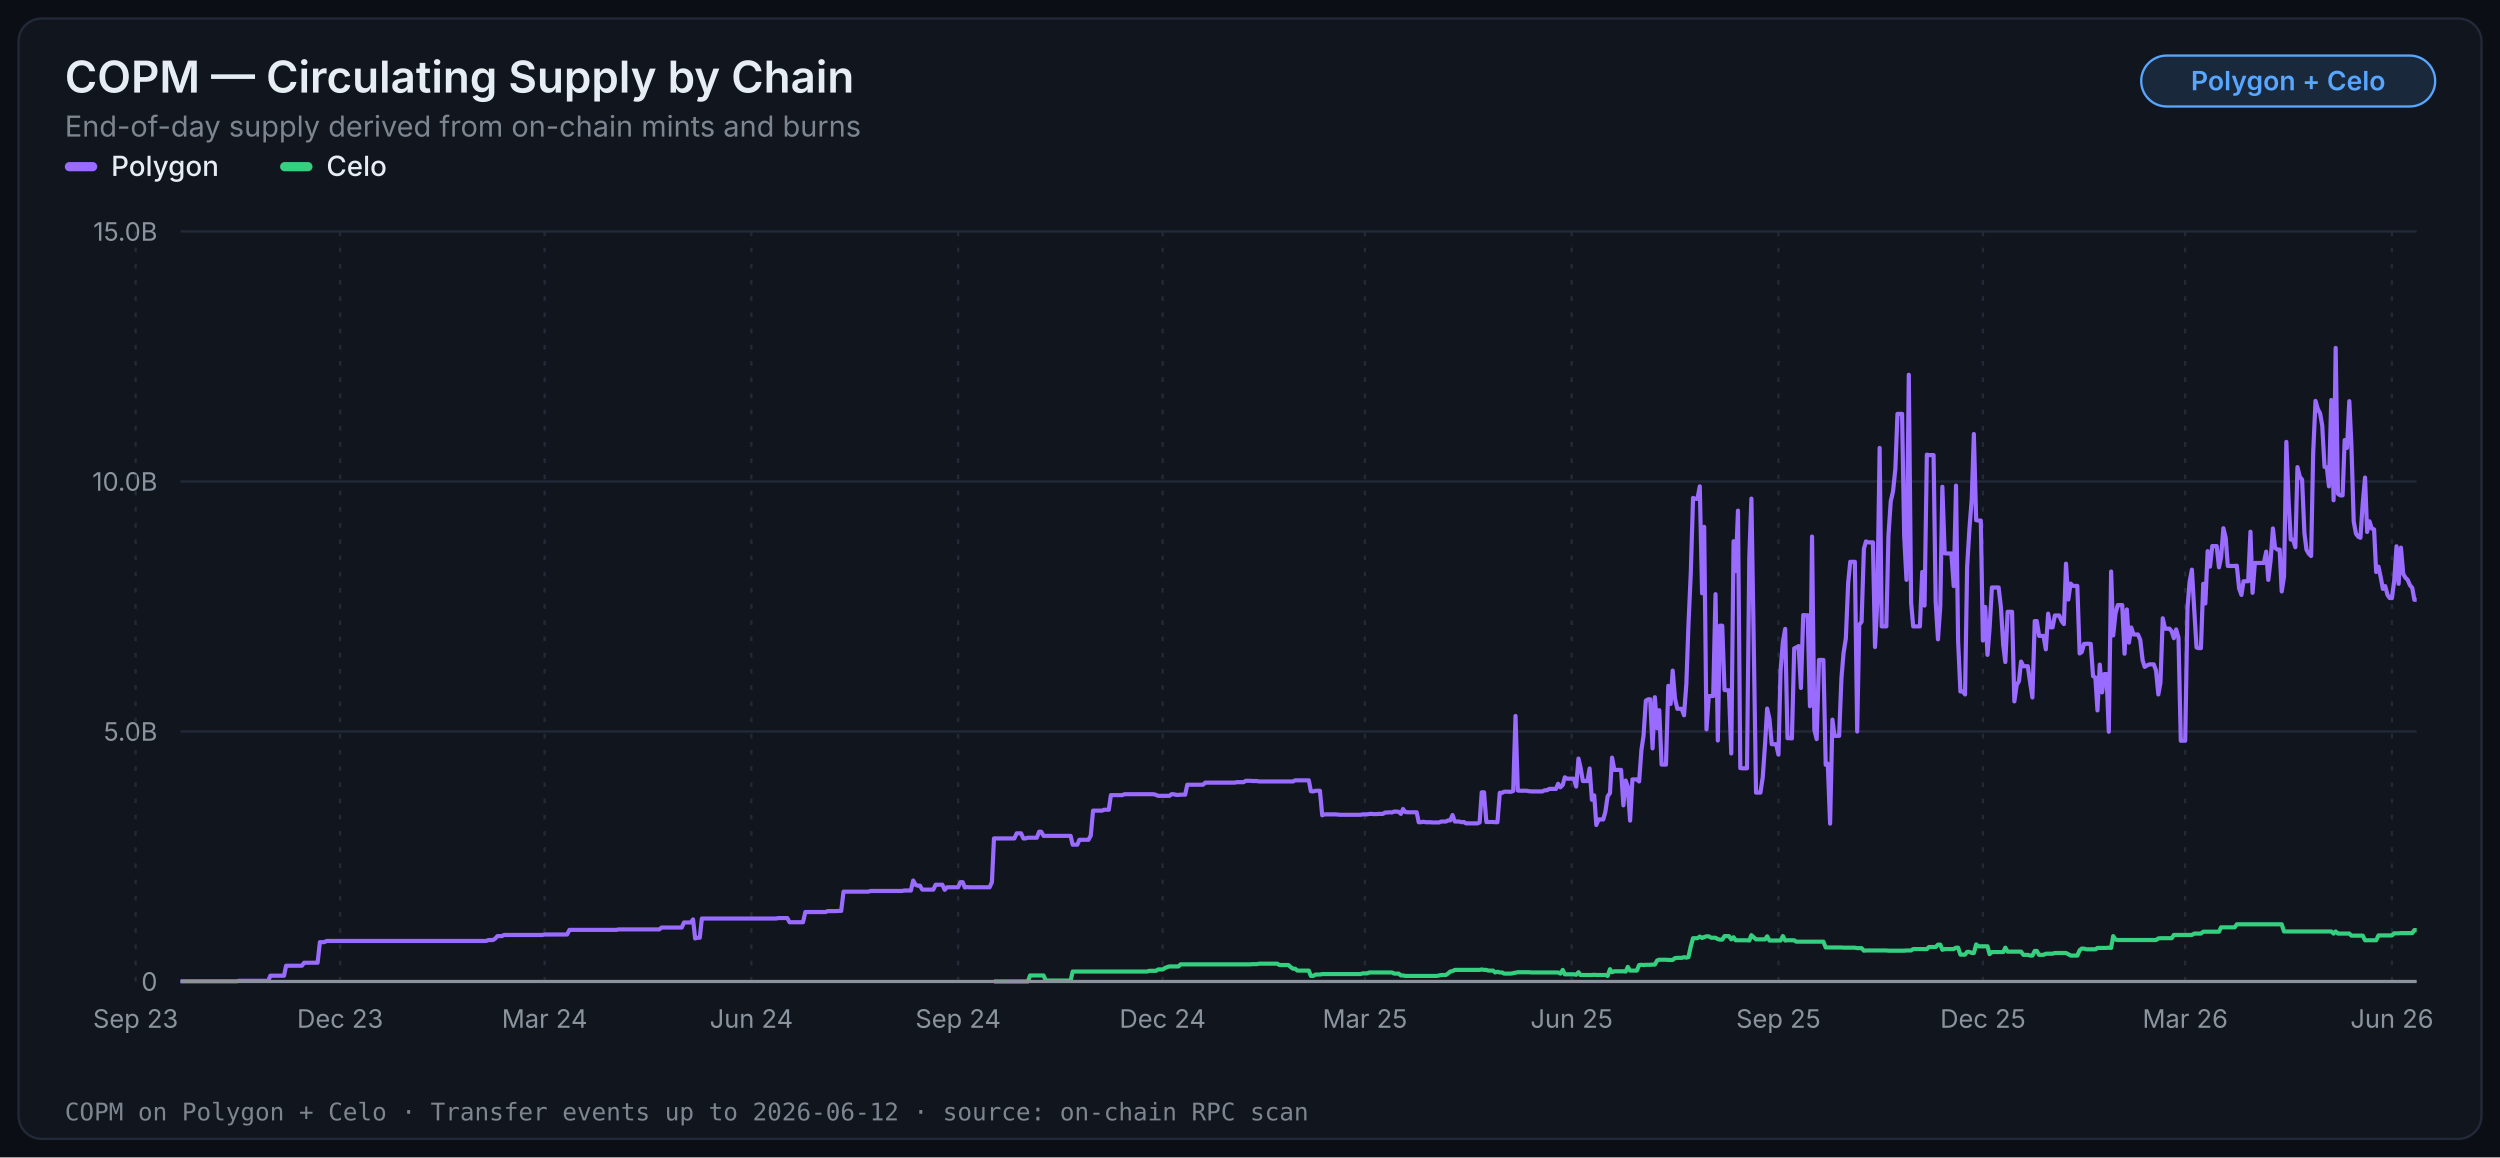
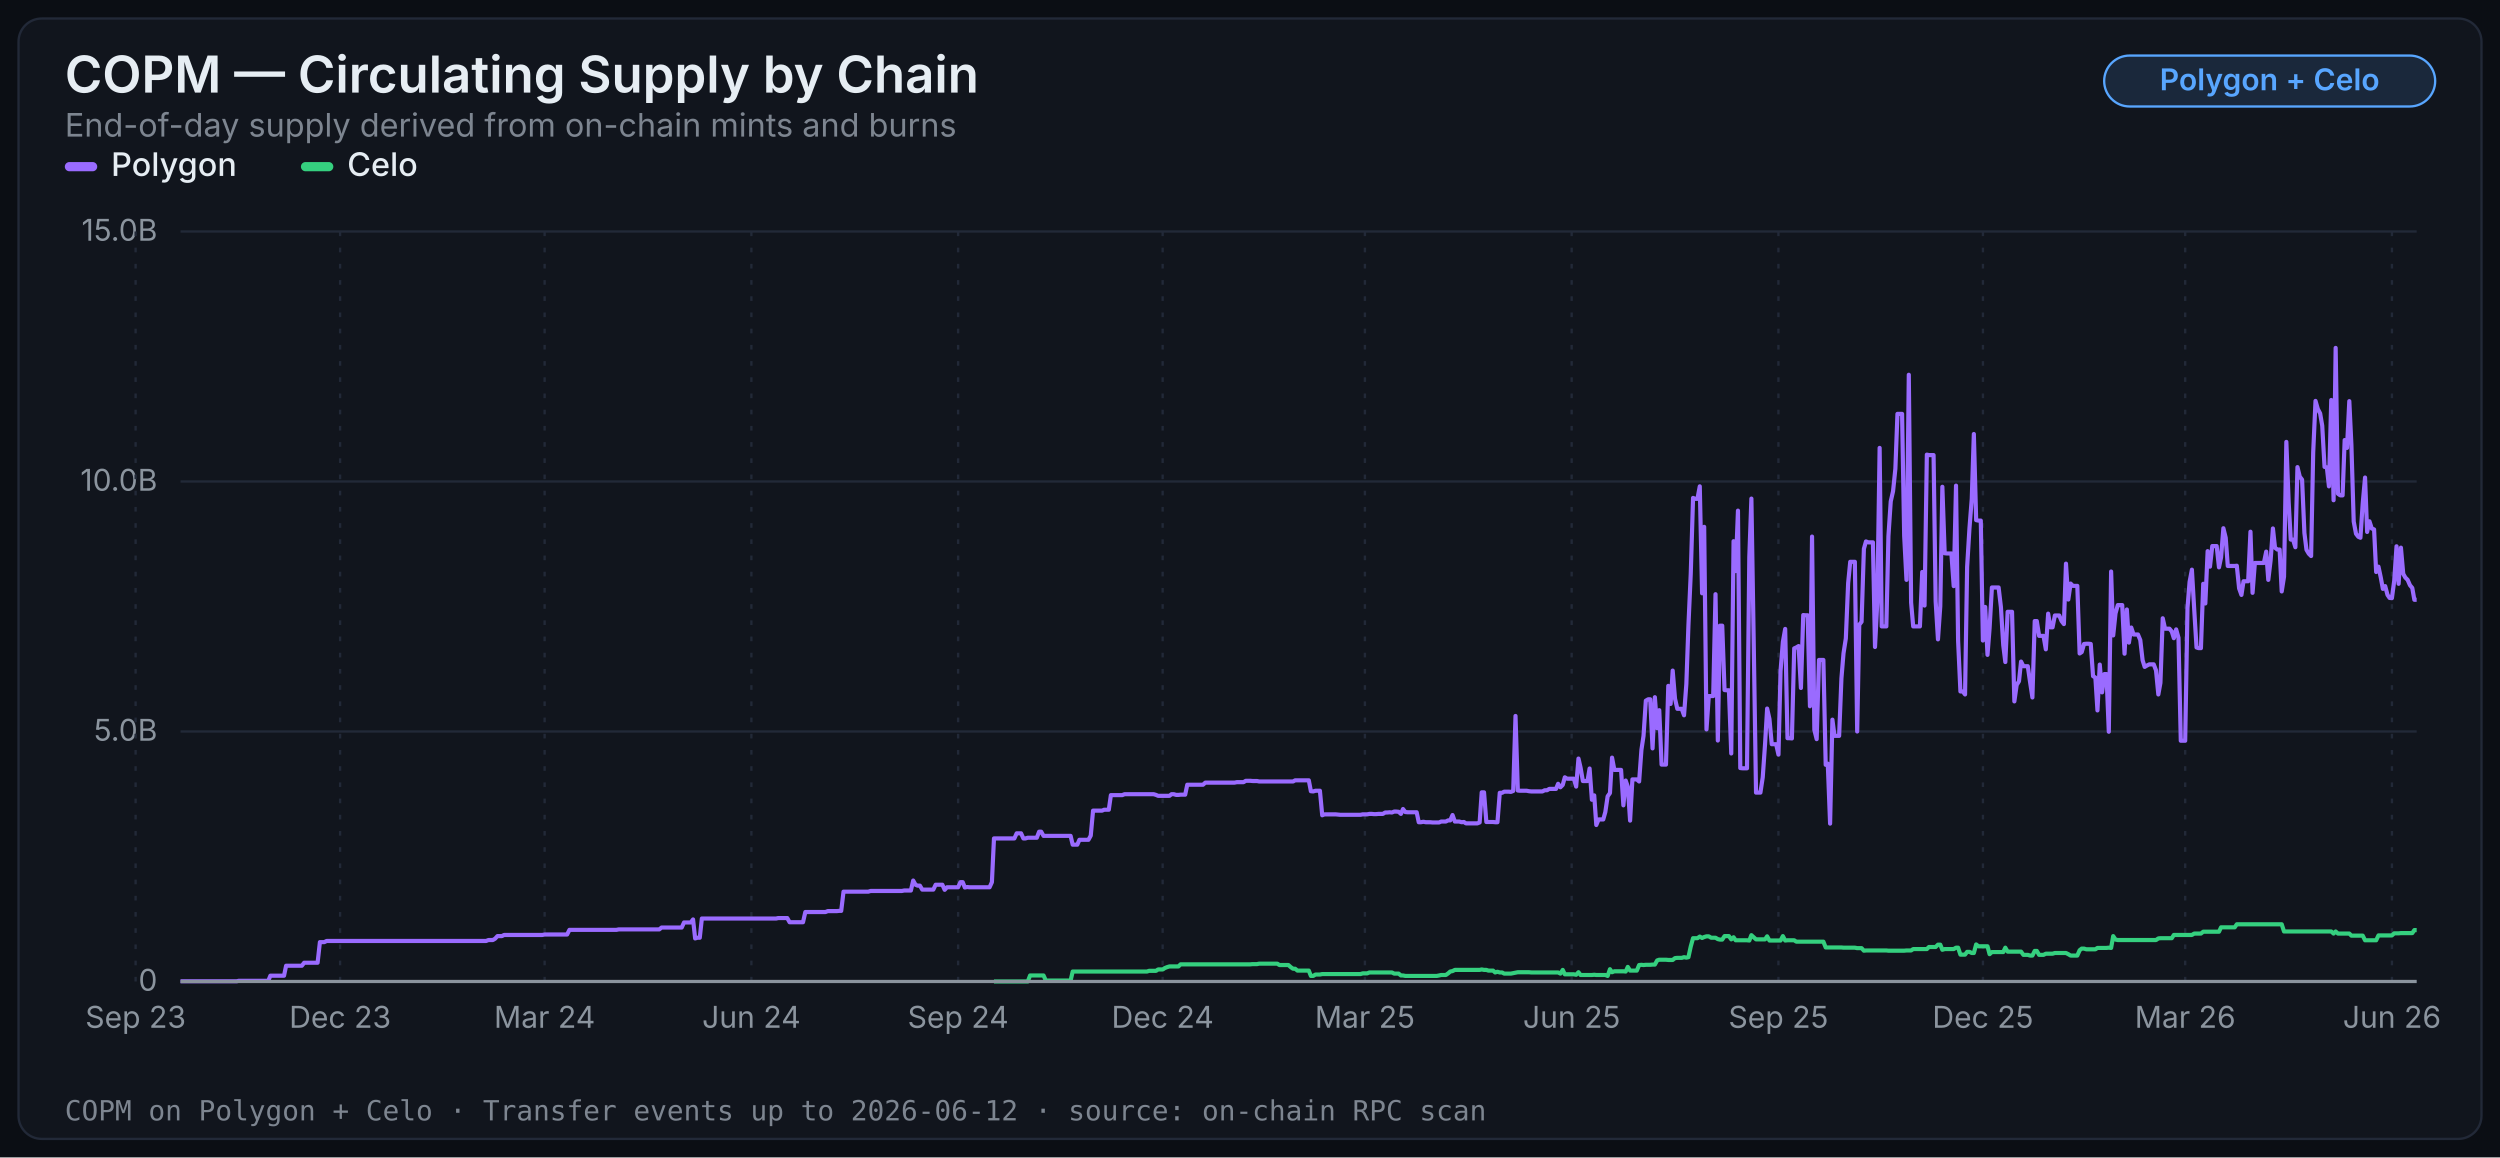
<svg xmlns="http://www.w3.org/2000/svg" width="1080" height="500" viewBox="0 0 1080 500" role="img" aria-label="COPM — Circulating Supply by Chain">
  <style>
-     .title { font: 600 19px -apple-system, 'Segoe UI', system-ui, sans-serif; fill: #e6edf3; }
-     .subtitle { font: 400 12.5px -apple-system, 'Segoe UI', system-ui, sans-serif; fill: #7d8590; }
-     .axis { font: 400 11px -apple-system, 'Segoe UI', system-ui, sans-serif; fill: #8b949e; }
-     .label { font: 500 12px -apple-system, 'Segoe UI', system-ui, sans-serif; fill: #e6edf3; }
-     .annot { font: 600 11.5px -apple-system, 'Segoe UI', system-ui, sans-serif; }
-     .badge { font: 600 11.5px -apple-system, 'Segoe UI', system-ui, sans-serif; }
-     .footer { font: 400 10.5px ui-monospace, 'SF Mono', Menlo, monospace; fill: #7d8590; }
+     .title { font: 600 22px -apple-system, 'Segoe UI', system-ui, sans-serif; fill: #e6edf3; }
+     .subtitle { font: 400 14px -apple-system, 'Segoe UI', system-ui, sans-serif; fill: #7d8590; }
+     .axis { font: 400 13px -apple-system, 'Segoe UI', system-ui, sans-serif; fill: #8b949e; }
+     .label { font: 500 14px -apple-system, 'Segoe UI', system-ui, sans-serif; fill: #e6edf3; }
+     .annot { font: 600 13px -apple-system, 'Segoe UI', system-ui, sans-serif; }
+     .badge { font: 600 13px -apple-system, 'Segoe UI', system-ui, sans-serif; }
+     .footer { font: 400 12px ui-monospace, 'SF Mono', Menlo, monospace; fill: #7d8590; }
  </style>
  <defs />
  <rect width="1080" height="500" fill="#0b0e14" />
  <rect x="8" y="8" width="1064" height="484" rx="10" fill="#11151d" stroke="#222938" stroke-width="1" />
  <text x="28" y="40" class="title">COPM — Circulating Supply by Chain</text>
-   <rect x="925" y="24" width="127" height="22" rx="11" fill="#58a6ff22" stroke="#58a6ff" stroke-width="1" />
-   <text x="988.5" y="39" class="badge" fill="#58a6ff" text-anchor="middle">Polygon + Celo</text>
+   <rect x="909" y="24" width="143" height="22" rx="11" fill="#58a6ff22" stroke="#58a6ff" stroke-width="1" />
+   <text x="980.5" y="39" class="badge" fill="#58a6ff" text-anchor="middle">Polygon + Celo</text>
  <text x="28" y="59" class="subtitle">End-of-day supply derived from on-chain mints and burns</text>
  <line x1="78" y1="424" x2="1044" y2="424" stroke="#222938" stroke-width="1" />
  <text x="68" y="428" class="axis" text-anchor="end">0</text>
  <line x1="78" y1="316" x2="1044" y2="316" stroke="#222938" stroke-width="1" />
  <text x="68" y="320" class="axis" text-anchor="end">5.0B</text>
  <line x1="78" y1="208" x2="1044" y2="208" stroke="#222938" stroke-width="1" />
  <text x="68" y="212" class="axis" text-anchor="end">10.0B</text>
  <line x1="78" y1="100" x2="1044" y2="100" stroke="#222938" stroke-width="1" />
  <text x="68" y="104" class="axis" text-anchor="end">15.0B</text>
  <line x1="58.583" y1="100" x2="58.583" y2="424" stroke="#222938" stroke-width="1" stroke-dasharray="2,5" />
  <text x="58.583" y="444" class="axis" text-anchor="middle">Sep 23</text>
  <line x1="146.931" y1="100" x2="146.931" y2="424" stroke="#222938" stroke-width="1" stroke-dasharray="2,5" />
  <text x="146.931" y="444" class="axis" text-anchor="middle">Dec 23</text>
  <line x1="235.278" y1="100" x2="235.278" y2="424" stroke="#222938" stroke-width="1" stroke-dasharray="2,5" />
  <text x="235.278" y="444" class="axis" text-anchor="middle">Mar 24</text>
  <line x1="324.597" y1="100" x2="324.597" y2="424" stroke="#222938" stroke-width="1" stroke-dasharray="2,5" />
  <text x="324.597" y="444" class="axis" text-anchor="middle">Jun 24</text>
  <line x1="413.916" y1="100" x2="413.916" y2="424" stroke="#222938" stroke-width="1" stroke-dasharray="2,5" />
  <text x="413.916" y="444" class="axis" text-anchor="middle">Sep 24</text>
  <line x1="502.263" y1="100" x2="502.263" y2="424" stroke="#222938" stroke-width="1" stroke-dasharray="2,5" />
  <text x="502.263" y="444" class="axis" text-anchor="middle">Dec 24</text>
  <line x1="589.64" y1="100" x2="589.64" y2="424" stroke="#222938" stroke-width="1" stroke-dasharray="2,5" />
  <text x="589.64" y="444" class="axis" text-anchor="middle">Mar 25</text>
  <line x1="678.959" y1="100" x2="678.959" y2="424" stroke="#222938" stroke-width="1" stroke-dasharray="2,5" />
  <text x="678.959" y="444" class="axis" text-anchor="middle">Jun 25</text>
  <line x1="768.277" y1="100" x2="768.277" y2="424" stroke="#222938" stroke-width="1" stroke-dasharray="2,5" />
  <text x="768.277" y="444" class="axis" text-anchor="middle">Sep 25</text>
  <line x1="856.625" y1="100" x2="856.625" y2="424" stroke="#222938" stroke-width="1" stroke-dasharray="2,5" />
  <text x="856.625" y="444" class="axis" text-anchor="middle">Dec 25</text>
  <line x1="944.002" y1="100" x2="944.002" y2="424" stroke="#222938" stroke-width="1" stroke-dasharray="2,5" />
  <text x="944.002" y="444" class="axis" text-anchor="middle">Mar 26</text>
  <line x1="1033.321" y1="100" x2="1033.321" y2="424" stroke="#222938" stroke-width="1" stroke-dasharray="2,5" />
  <text x="1033.321" y="444" class="axis" text-anchor="middle">Jun 26</text>
  <rect x="28" y="70" width="14" height="4" rx="2" fill="#9a6bff" />
  <text x="48" y="76" class="label">Polygon</text>
-   <rect x="121" y="70" width="14" height="4" rx="2" fill="#35d07f" />
-   <text x="141" y="76" class="label">Celo</text>
+   <rect x="130" y="70" width="14" height="4" rx="2" fill="#35d07f" />
+   <text x="150" y="76" class="label">Celo</text>
  <path d="M 78.0 423.9 L 79.0 423.9 L 79.9 423.9 L 80.9 423.9 L 81.9 423.9 L 82.9 423.9 L 83.8 423.9 L 84.8 423.9 L 85.8 423.9 L 86.7 423.9 L 87.7 423.9 L 88.7 423.9 L 89.7 423.9 L 90.6 423.9 L 91.6 423.9 L 92.6 423.9 L 93.5 423.9 L 94.5 423.9 L 95.5 423.9 L 96.4 423.9 L 97.4 423.9 L 98.4 423.9 L 99.4 423.9 L 100.3 423.9 L 101.3 423.9 L 102.3 423.9 L 103.2 423.7 L 104.2 423.7 L 105.2 423.7 L 106.2 423.7 L 107.1 423.7 L 108.1 423.7 L 109.1 423.7 L 110.0 423.7 L 111.0 423.7 L 112.0 423.7 L 113.0 423.7 L 113.9 423.7 L 114.9 423.7 L 115.9 423.7 L 116.8 421.5 L 117.8 421.5 L 118.8 421.5 L 119.7 421.5 L 120.7 421.5 L 121.7 421.5 L 122.7 421.5 L 123.6 417.2 L 124.6 417.2 L 125.6 417.2 L 126.5 417.2 L 127.5 417.2 L 128.5 417.2 L 129.5 417.2 L 130.4 417.2 L 131.4 415.9 L 132.4 415.9 L 133.3 415.9 L 134.3 415.9 L 135.3 415.9 L 136.3 415.9 L 137.2 415.9 L 138.2 407.0 L 139.2 407.0 L 140.1 407.0 L 141.1 406.5 L 142.1 406.5 L 143.0 406.5 L 144.0 406.5 L 145.0 406.5 L 146.0 406.5 L 146.9 406.5 L 147.9 406.5 L 148.9 406.5 L 149.8 406.5 L 150.8 406.5 L 151.8 406.5 L 152.8 406.5 L 153.7 406.5 L 154.7 406.5 L 155.7 406.5 L 156.6 406.5 L 157.6 406.5 L 158.6 406.5 L 159.6 406.5 L 160.5 406.5 L 161.5 406.5 L 162.5 406.5 L 163.4 406.5 L 164.4 406.5 L 165.4 406.5 L 166.3 406.5 L 167.3 406.5 L 168.3 406.5 L 169.3 406.5 L 170.2 406.5 L 171.2 406.5 L 172.2 406.5 L 173.1 406.5 L 174.1 406.5 L 175.1 406.5 L 176.1 406.5 L 177.0 406.5 L 178.0 406.5 L 179.0 406.5 L 179.9 406.5 L 180.9 406.5 L 181.9 406.5 L 182.9 406.5 L 183.8 406.5 L 184.8 406.5 L 185.8 406.5 L 186.7 406.5 L 187.7 406.5 L 188.7 406.5 L 189.6 406.5 L 190.6 406.5 L 191.6 406.5 L 192.6 406.5 L 193.5 406.5 L 194.5 406.5 L 195.5 406.5 L 196.4 406.5 L 197.4 406.5 L 198.4 406.5 L 199.4 406.5 L 200.3 406.5 L 201.3 406.5 L 202.3 406.5 L 203.2 406.5 L 204.2 406.5 L 205.2 406.5 L 206.2 406.5 L 207.1 406.5 L 208.1 406.5 L 209.1 406.5 L 210.0 406.5 L 211.0 406.1 L 212.0 406.1 L 212.9 406.1 L 213.9 405.5 L 214.9 404.4 L 215.9 404.4 L 216.8 404.4 L 217.8 403.9 L 218.8 403.9 L 219.7 403.9 L 220.7 403.9 L 221.7 403.9 L 222.7 403.9 L 223.6 403.9 L 224.6 403.9 L 225.6 403.9 L 226.5 403.9 L 227.5 403.9 L 228.5 403.9 L 229.5 403.9 L 230.4 403.9 L 231.4 403.9 L 232.4 403.9 L 233.3 403.9 L 234.3 403.9 L 235.3 403.7 L 236.2 403.7 L 237.2 403.7 L 238.2 403.7 L 239.2 403.7 L 240.1 403.7 L 241.1 403.7 L 242.1 403.7 L 243.0 403.7 L 244.0 403.7 L 245.0 403.7 L 246.0 401.7 L 246.9 401.7 L 247.9 401.7 L 248.9 401.7 L 249.8 401.7 L 250.8 401.7 L 251.8 401.7 L 252.8 401.7 L 253.7 401.7 L 254.7 401.7 L 255.7 401.7 L 256.6 401.7 L 257.6 401.7 L 258.6 401.7 L 259.5 401.7 L 260.5 401.7 L 261.5 401.7 L 262.5 401.7 L 263.4 401.7 L 264.4 401.7 L 265.4 401.7 L 266.3 401.7 L 267.3 401.5 L 268.3 401.5 L 269.3 401.5 L 270.2 401.5 L 271.2 401.5 L 272.2 401.5 L 273.1 401.5 L 274.1 401.5 L 275.1 401.5 L 276.1 401.5 L 277.0 401.5 L 278.0 401.5 L 279.0 401.5 L 279.9 401.5 L 280.9 401.5 L 281.9 401.5 L 282.9 401.5 L 283.8 401.5 L 284.8 401.5 L 285.8 400.7 L 286.7 400.7 L 287.7 400.7 L 288.7 400.7 L 289.6 400.7 L 290.6 400.7 L 291.6 400.7 L 292.6 400.7 L 293.5 400.7 L 294.5 400.7 L 295.5 398.5 L 296.4 398.5 L 297.4 398.5 L 298.4 398.5 L 299.4 397.2 L 300.3 405.4 L 301.3 405.1 L 302.3 405.1 L 303.2 396.8 L 304.2 396.8 L 305.2 396.8 L 306.2 396.8 L 307.1 396.8 L 308.1 396.8 L 309.1 396.8 L 310.0 396.8 L 311.0 396.8 L 312.0 396.8 L 312.9 396.8 L 313.9 396.8 L 314.9 396.8 L 315.9 396.8 L 316.8 396.8 L 317.8 396.8 L 318.8 396.8 L 319.7 396.8 L 320.7 396.8 L 321.7 396.8 L 322.7 396.8 L 323.6 396.8 L 324.6 396.8 L 325.6 396.8 L 326.5 396.8 L 327.5 396.8 L 328.5 396.8 L 329.5 396.8 L 330.4 396.8 L 331.4 396.8 L 332.4 396.8 L 333.3 396.8 L 334.3 396.8 L 335.3 396.8 L 336.2 396.6 L 337.2 396.6 L 338.2 396.6 L 339.2 396.6 L 340.1 396.6 L 341.1 398.4 L 342.1 398.4 L 343.0 398.4 L 344.0 398.4 L 345.0 398.4 L 346.0 398.4 L 346.9 398.4 L 347.9 394.0 L 348.9 394.0 L 349.8 394.0 L 350.8 394.0 L 351.8 394.0 L 352.8 394.0 L 353.7 394.0 L 354.7 394.0 L 355.7 394.0 L 356.6 394.0 L 357.6 393.6 L 358.6 393.6 L 359.5 393.6 L 360.5 393.6 L 361.5 393.6 L 362.5 393.5 L 363.4 393.5 L 364.4 385.2 L 365.4 385.2 L 366.3 385.2 L 367.3 385.2 L 368.3 385.2 L 369.3 385.2 L 370.2 385.2 L 371.2 385.2 L 372.2 385.2 L 373.1 385.2 L 374.1 385.2 L 375.1 385.2 L 376.1 384.9 L 377.0 384.9 L 378.0 384.9 L 379.0 384.9 L 379.9 384.9 L 380.9 384.9 L 381.9 384.9 L 382.8 384.9 L 383.8 384.9 L 384.8 384.9 L 385.8 384.9 L 386.7 384.9 L 387.7 384.9 L 388.7 384.9 L 389.6 384.9 L 390.6 384.7 L 391.6 384.7 L 392.6 384.7 L 393.5 384.7 L 394.5 380.4 L 395.5 382.2 L 396.4 382.6 L 397.4 382.6 L 398.4 384.3 L 399.4 384.3 L 400.3 384.3 L 401.3 384.3 L 402.3 384.3 L 403.2 384.3 L 404.2 382.2 L 405.2 382.2 L 406.1 382.2 L 407.1 382.2 L 408.1 384.4 L 409.1 383.3 L 410.0 383.3 L 411.0 383.3 L 412.0 383.3 L 412.9 383.3 L 413.9 383.3 L 414.9 381.1 L 415.9 381.1 L 416.8 383.4 L 417.8 383.2 L 418.8 383.3 L 419.7 383.3 L 420.7 383.3 L 421.7 383.3 L 422.7 383.3 L 423.6 383.3 L 424.6 383.3 L 425.6 383.3 L 426.5 383.3 L 427.5 383.3 L 428.5 381.1 L 429.4 362.2 L 430.4 362.2 L 431.4 362.2 L 432.4 362.2 L 433.3 362.2 L 434.3 362.2 L 435.3 362.2 L 436.2 362.2 L 437.2 362.2 L 438.2 362.2 L 439.2 360.0 L 440.1 360.0 L 441.1 360.0 L 442.1 362.2 L 443.0 362.2 L 444.0 361.9 L 445.0 361.9 L 446.0 361.9 L 446.9 361.9 L 447.9 361.9 L 448.9 359.3 L 449.8 359.3 L 450.8 361.1 L 451.8 361.1 L 452.7 361.1 L 453.7 361.1 L 454.7 361.1 L 455.7 361.1 L 456.6 361.1 L 457.6 361.1 L 458.6 361.1 L 459.5 361.1 L 460.5 361.1 L 461.5 361.1 L 462.5 361.1 L 463.4 364.9 L 464.4 364.9 L 465.4 364.9 L 466.3 362.8 L 467.3 362.8 L 468.3 362.8 L 469.3 362.8 L 470.2 362.8 L 471.2 361.0 L 472.2 350.2 L 473.1 350.2 L 474.1 350.2 L 475.1 350.2 L 476.1 350.2 L 477.0 349.8 L 478.0 349.8 L 479.0 349.8 L 479.9 343.5 L 480.9 343.5 L 481.9 343.5 L 482.8 343.5 L 483.8 343.5 L 484.8 343.5 L 485.8 343.1 L 486.7 343.1 L 487.7 343.1 L 488.7 343.1 L 489.6 343.1 L 490.6 343.1 L 491.6 343.1 L 492.6 343.1 L 493.5 343.1 L 494.5 343.1 L 495.5 343.1 L 496.4 343.1 L 497.4 343.1 L 498.4 343.1 L 499.4 343.4 L 500.3 343.8 L 501.3 343.8 L 502.3 343.8 L 503.2 343.8 L 504.2 343.8 L 505.2 343.8 L 506.1 343.1 L 507.1 343.1 L 508.1 343.4 L 509.1 343.4 L 510.0 343.3 L 511.0 343.3 L 512.0 343.3 L 512.9 339.0 L 513.9 339.0 L 514.9 339.0 L 515.9 339.0 L 516.8 339.0 L 517.8 339.0 L 518.8 339.0 L 519.7 339.0 L 520.7 338.1 L 521.7 338.1 L 522.7 338.1 L 523.6 338.1 L 524.6 338.1 L 525.6 338.1 L 526.5 338.1 L 527.5 338.1 L 528.5 338.1 L 529.4 338.1 L 530.4 338.1 L 531.4 338.1 L 532.4 338.1 L 533.3 338.1 L 534.3 337.9 L 535.3 337.9 L 536.2 337.9 L 537.2 337.9 L 538.2 337.3 L 539.2 337.3 L 540.1 337.3 L 541.1 337.4 L 542.1 337.4 L 543.0 337.4 L 544.0 337.6 L 545.0 337.6 L 546.0 337.6 L 546.9 337.6 L 547.9 337.6 L 548.9 337.6 L 549.8 337.6 L 550.8 337.6 L 551.8 337.6 L 552.7 337.6 L 553.7 337.6 L 554.7 337.6 L 555.7 337.6 L 556.6 337.6 L 557.6 337.6 L 558.6 337.6 L 559.5 337.1 L 560.5 337.1 L 561.5 337.1 L 562.5 337.1 L 563.4 337.1 L 564.4 337.1 L 565.4 337.1 L 566.3 341.8 L 567.3 341.9 L 568.3 341.6 L 569.3 341.6 L 570.2 341.6 L 571.2 352.2 L 572.2 351.8 L 573.1 351.8 L 574.1 351.8 L 575.1 351.8 L 576.0 351.8 L 577.0 351.8 L 578.0 351.9 L 579.0 352.0 L 579.9 352.0 L 580.9 352.0 L 581.9 352.0 L 582.8 352.0 L 583.8 352.0 L 584.8 352.0 L 585.8 352.0 L 586.7 352.0 L 587.7 352.0 L 588.7 351.8 L 589.6 351.8 L 590.6 351.8 L 591.6 351.6 L 592.6 351.6 L 593.5 351.7 L 594.5 351.7 L 595.5 351.6 L 596.4 351.6 L 597.4 351.6 L 598.4 351.0 L 599.3 351.0 L 600.3 350.9 L 601.3 351.0 L 602.3 350.6 L 603.2 350.6 L 604.2 350.7 L 605.2 351.6 L 606.1 349.5 L 607.1 350.8 L 608.1 350.9 L 609.1 350.9 L 610.0 350.9 L 611.0 350.9 L 612.0 350.9 L 612.9 355.2 L 613.9 355.2 L 614.9 355.0 L 615.9 355.2 L 616.8 355.2 L 617.8 355.2 L 618.8 355.3 L 619.7 355.3 L 620.7 355.3 L 621.7 355.3 L 622.6 354.9 L 623.6 354.9 L 624.6 354.9 L 625.6 354.4 L 626.5 354.4 L 627.5 352.1 L 628.5 354.9 L 629.4 354.9 L 630.4 354.9 L 631.4 355.2 L 632.4 355.1 L 633.3 355.7 L 634.3 355.7 L 635.3 355.7 L 636.2 355.7 L 637.2 355.7 L 638.2 355.7 L 639.2 355.3 L 640.1 342.3 L 641.1 342.3 L 642.1 355.1 L 643.0 355.1 L 644.0 355.1 L 645.0 355.1 L 645.9 355.2 L 646.9 355.2 L 647.9 342.5 L 648.9 342.5 L 649.8 342.0 L 650.8 342.0 L 651.8 342.0 L 652.7 342.1 L 653.7 341.7 L 654.7 309.3 L 655.7 341.5 L 656.6 341.6 L 657.6 341.6 L 658.6 341.6 L 659.5 341.6 L 660.5 341.8 L 661.5 341.9 L 662.5 341.9 L 663.4 341.9 L 664.4 341.9 L 665.4 341.9 L 666.3 341.9 L 667.3 341.4 L 668.3 341.4 L 669.3 340.8 L 670.2 340.8 L 671.2 340.8 L 672.2 340.8 L 673.1 338.6 L 674.1 340.1 L 675.1 339.1 L 676.0 335.8 L 677.0 336.4 L 678.0 336.4 L 679.0 336.4 L 679.9 336.4 L 680.9 339.8 L 681.9 327.7 L 682.8 331.6 L 683.8 337.4 L 684.8 337.4 L 685.8 337.4 L 686.7 332.0 L 687.7 345.5 L 688.7 343.6 L 689.6 356.4 L 690.6 354.0 L 691.6 354.0 L 692.6 354.0 L 693.5 350.8 L 694.5 344.0 L 695.5 342.6 L 696.4 327.3 L 697.4 332.6 L 698.4 332.6 L 699.3 332.6 L 700.3 332.6 L 701.3 347.9 L 702.3 337.2 L 703.2 339.8 L 704.2 354.5 L 705.2 336.7 L 706.1 336.7 L 707.1 336.7 L 708.1 337.6 L 709.1 323.9 L 710.0 317.9 L 711.0 302.7 L 712.0 302.1 L 712.9 302.1 L 713.9 323.3 L 714.9 301.2 L 715.9 314.6 L 716.8 306.8 L 717.8 330.3 L 718.8 330.3 L 719.7 330.3 L 720.7 296.3 L 721.7 304.1 L 722.6 289.7 L 723.6 301.8 L 724.6 306.2 L 725.6 306.2 L 726.5 306.2 L 727.5 309.0 L 728.5 295.5 L 729.4 270.2 L 730.4 247.9 L 731.4 215.1 L 732.4 215.5 L 733.3 215.5 L 734.3 210.1 L 735.3 256.3 L 736.2 227.6 L 737.2 315.1 L 738.2 300.7 L 739.2 300.7 L 740.1 300.7 L 741.1 256.7 L 742.1 319.9 L 743.0 270.3 L 744.0 270.3 L 745.0 298.1 L 745.9 298.2 L 746.9 298.2 L 747.9 325.5 L 748.9 233.8 L 749.8 246.7 L 750.8 220.6 L 751.8 331.8 L 752.7 331.9 L 753.7 331.9 L 754.7 331.9 L 755.7 240.7 L 756.6 215.4 L 757.6 277.0 L 758.6 342.4 L 759.5 342.4 L 760.5 342.4 L 761.5 335.8 L 762.5 321.5 L 763.4 306.1 L 764.4 310.6 L 765.4 321.5 L 766.3 321.5 L 767.3 321.5 L 768.3 326.0 L 769.2 289.8 L 770.2 277.3 L 771.2 271.7 L 772.2 318.9 L 773.1 318.9 L 774.1 319.0 L 775.1 280.1 L 776.0 279.7 L 777.0 279.1 L 778.0 297.2 L 779.0 265.7 L 779.9 265.8 L 780.9 265.8 L 781.9 305.1 L 782.8 231.8 L 783.8 315.3 L 784.8 319.3 L 785.8 285.1 L 786.7 285.1 L 787.7 285.1 L 788.7 330.4 L 789.6 329.9 L 790.6 355.8 L 791.6 310.9 L 792.5 317.9 L 793.5 317.9 L 794.5 317.9 L 795.5 293.0 L 796.4 282.2 L 797.4 275.8 L 798.4 251.9 L 799.3 242.7 L 800.3 242.7 L 801.3 242.7 L 802.3 316.0 L 803.2 269.9 L 804.2 268.6 L 805.2 237.1 L 806.1 233.9 L 807.1 234.3 L 808.1 234.3 L 809.1 234.3 L 810.0 279.5 L 811.0 259.8 L 812.0 193.5 L 812.9 270.6 L 813.9 270.6 L 814.9 270.6 L 815.8 231.6 L 816.8 216.6 L 817.8 212.2 L 818.8 202.5 L 819.7 178.8 L 820.7 178.8 L 821.7 178.8 L 822.6 231.4 L 823.6 250.5 L 824.6 161.9 L 825.6 260.3 L 826.5 270.6 L 827.5 270.6 L 828.5 270.6 L 829.4 270.6 L 830.4 247.1 L 831.4 261.6 L 832.4 196.4 L 833.3 196.6 L 834.3 196.6 L 835.3 196.6 L 836.2 259.8 L 837.2 276.2 L 838.2 261.9 L 839.1 210.3 L 840.1 239.0 L 841.1 239.1 L 842.1 239.1 L 843.0 239.1 L 844.0 253.2 L 845.0 209.8 L 845.9 276.8 L 846.9 298.7 L 847.9 298.7 L 848.9 300.0 L 849.8 244.9 L 850.8 228.3 L 851.8 215.5 L 852.7 187.5 L 853.7 224.7 L 854.7 224.9 L 855.7 224.9 L 856.6 276.7 L 857.6 262.2 L 858.6 282.9 L 859.5 271.4 L 860.5 253.8 L 861.5 253.8 L 862.5 253.8 L 863.4 253.8 L 864.4 262.3 L 865.4 278.7 L 866.3 286.0 L 867.3 264.3 L 868.3 264.3 L 869.2 264.3 L 870.2 303.0 L 871.2 295.9 L 872.2 294.3 L 873.1 285.8 L 874.1 287.8 L 875.1 287.8 L 876.0 287.8 L 877.0 294.7 L 878.0 301.3 L 879.0 268.3 L 879.9 268.3 L 880.9 274.7 L 881.9 274.7 L 882.8 274.7 L 883.8 280.5 L 884.8 265.1 L 885.8 271.0 L 886.7 271.0 L 887.7 265.9 L 888.7 265.9 L 889.6 265.9 L 890.6 268.3 L 891.6 269.6 L 892.5 243.5 L 893.5 259.0 L 894.5 252.1 L 895.5 253.1 L 896.4 253.1 L 897.4 253.1 L 898.4 282.3 L 899.3 281.7 L 900.3 278.2 L 901.3 278.1 L 902.3 278.1 L 903.2 278.2 L 904.2 292.1 L 905.2 292.7 L 906.1 306.9 L 907.1 287.1 L 908.1 299.1 L 909.1 291.2 L 910.0 291.2 L 911.0 316.1 L 912.0 246.9 L 912.9 274.5 L 913.9 265.0 L 914.9 261.4 L 915.8 261.4 L 916.8 261.4 L 917.8 282.4 L 918.8 263.3 L 919.7 277.6 L 920.7 271.1 L 921.7 274.1 L 922.6 274.1 L 923.6 274.1 L 924.6 276.5 L 925.6 285.2 L 926.5 288.1 L 927.5 287.5 L 928.5 287.0 L 929.4 287.0 L 930.4 287.0 L 931.4 289.6 L 932.4 300.0 L 933.3 295.0 L 934.3 267.1 L 935.3 271.6 L 936.2 271.6 L 937.2 271.6 L 938.2 272.8 L 939.1 275.7 L 940.1 271.9 L 941.1 275.5 L 942.1 320.0 L 943.0 320.0 L 944.0 320.0 L 945.0 262.6 L 945.9 251.4 L 946.9 246.1 L 947.9 263.3 L 948.9 279.7 L 949.8 280.0 L 950.8 280.0 L 951.8 252.2 L 952.7 260.7 L 953.7 238.1 L 954.7 244.8 L 955.7 235.9 L 956.6 235.9 L 957.6 235.9 L 958.6 245.1 L 959.5 240.8 L 960.5 228.2 L 961.5 232.3 L 962.4 244.5 L 963.4 244.5 L 964.4 244.5 L 965.4 244.5 L 966.3 244.4 L 967.3 254.2 L 968.3 257.0 L 969.2 251.1 L 970.2 251.1 L 971.2 251.1 L 972.2 229.7 L 973.1 256.1 L 974.1 243.2 L 975.1 243.2 L 976.0 243.2 L 977.0 243.2 L 978.0 243.2 L 979.0 238.3 L 979.9 250.5 L 980.9 242.1 L 981.9 228.3 L 982.8 236.6 L 983.8 237.4 L 984.8 237.4 L 985.7 255.5 L 986.7 249.1 L 987.7 190.9 L 988.7 216.9 L 989.6 233.1 L 990.6 233.1 L 991.6 236.4 L 992.5 201.8 L 993.5 205.9 L 994.5 207.2 L 995.5 230.2 L 996.4 237.5 L 997.4 239.2 L 998.4 240.2 L 999.3 195.4 L 1000.3 173.2 L 1001.3 176.7 L 1002.3 178.6 L 1003.2 183.9 L 1004.2 201.7 L 1005.2 201.9 L 1006.1 210.1 L 1007.1 172.8 L 1008.1 216.1 L 1009.0 150.3 L 1010.0 213.3 L 1011.0 214.0 L 1012.0 214.0 L 1012.9 190.1 L 1013.9 193.5 L 1014.9 173.3 L 1015.8 192.1 L 1016.8 225.3 L 1017.8 230.6 L 1018.8 231.9 L 1019.7 232.3 L 1020.7 217.4 L 1021.7 206.3 L 1022.6 229.8 L 1023.6 225.2 L 1024.6 228.3 L 1025.6 228.7 L 1026.5 247.1 L 1027.5 244.8 L 1028.5 249.5 L 1029.4 254.4 L 1030.4 253.2 L 1031.4 257.0 L 1032.3 258.3 L 1033.3 258.4 L 1034.3 250.9 L 1035.3 236.0 L 1036.2 252.2 L 1037.2 236.6 L 1038.2 247.9 L 1039.1 249.5 L 1040.1 250.5 L 1041.1 252.8 L 1042.1 254.0 L 1043.0 259.1 L 1044.0 259.1" stroke="#9a6bff" stroke-width="1.8" fill="none" stroke-linejoin="round" />
  <path d="M 429.4 424.0 L 430.4 424.0 L 431.4 424.0 L 432.4 424.0 L 433.3 424.0 L 434.3 424.0 L 435.3 424.0 L 436.2 424.0 L 437.2 424.0 L 438.2 424.0 L 439.2 424.0 L 440.1 424.0 L 441.1 424.0 L 442.1 424.0 L 443.0 424.0 L 444.0 424.0 L 445.0 421.4 L 446.0 421.4 L 446.9 421.4 L 447.9 421.4 L 448.9 421.4 L 449.8 421.4 L 450.8 421.4 L 451.8 423.6 L 452.7 423.6 L 453.7 423.6 L 454.7 423.6 L 455.7 423.6 L 456.6 423.6 L 457.6 423.6 L 458.6 423.6 L 459.5 423.6 L 460.5 423.6 L 461.5 423.6 L 462.5 423.6 L 463.4 419.7 L 464.4 419.7 L 465.4 419.7 L 466.3 419.7 L 467.3 419.7 L 468.3 419.7 L 469.3 419.7 L 470.2 419.7 L 471.2 419.7 L 472.2 419.7 L 473.1 419.7 L 474.1 419.7 L 475.1 419.7 L 476.1 419.7 L 477.0 419.7 L 478.0 419.7 L 479.0 419.7 L 479.9 419.7 L 480.9 419.7 L 481.9 419.7 L 482.8 419.7 L 483.8 419.7 L 484.8 419.7 L 485.8 419.7 L 486.7 419.7 L 487.7 419.7 L 488.7 419.7 L 489.6 419.7 L 490.6 419.7 L 491.6 419.7 L 492.6 419.7 L 493.5 419.7 L 494.5 419.7 L 495.5 419.7 L 496.4 419.4 L 497.4 419.4 L 498.4 419.4 L 499.4 419.4 L 500.3 418.8 L 501.3 418.8 L 502.3 418.8 L 503.2 418.2 L 504.2 417.8 L 505.2 417.5 L 506.1 417.5 L 507.1 417.5 L 508.1 417.5 L 509.1 417.5 L 510.0 416.6 L 511.0 416.6 L 512.0 416.6 L 512.9 416.6 L 513.9 416.6 L 514.9 416.6 L 515.9 416.6 L 516.8 416.6 L 517.8 416.6 L 518.8 416.6 L 519.7 416.6 L 520.7 416.6 L 521.7 416.6 L 522.7 416.6 L 523.6 416.6 L 524.6 416.6 L 525.6 416.6 L 526.5 416.6 L 527.5 416.6 L 528.5 416.6 L 529.4 416.6 L 530.4 416.6 L 531.4 416.6 L 532.4 416.6 L 533.3 416.6 L 534.3 416.6 L 535.3 416.6 L 536.2 416.6 L 537.2 416.6 L 538.2 416.6 L 539.2 416.6 L 540.1 416.6 L 541.1 416.5 L 542.1 416.5 L 543.0 416.5 L 544.0 416.3 L 545.0 416.3 L 546.0 416.3 L 546.9 416.3 L 547.9 416.3 L 548.9 416.3 L 549.8 416.3 L 550.8 416.3 L 551.8 416.3 L 552.7 416.9 L 553.7 416.9 L 554.7 416.9 L 555.7 416.9 L 556.6 416.9 L 557.6 417.8 L 558.6 418.5 L 559.5 418.5 L 560.5 419.3 L 561.5 419.3 L 562.5 419.3 L 563.4 419.3 L 564.4 419.3 L 565.4 419.3 L 566.3 421.6 L 567.3 421.6 L 568.3 421.0 L 569.3 421.0 L 570.2 421.0 L 571.2 420.8 L 572.2 420.8 L 573.1 420.8 L 574.1 420.8 L 575.1 420.8 L 576.0 420.8 L 577.0 420.8 L 578.0 420.8 L 579.0 420.8 L 579.9 420.8 L 580.9 420.8 L 581.9 420.8 L 582.8 420.8 L 583.8 420.8 L 584.8 420.8 L 585.8 420.8 L 586.7 420.8 L 587.7 420.8 L 588.7 420.5 L 589.6 420.5 L 590.6 420.5 L 591.6 420.1 L 592.6 420.1 L 593.5 420.1 L 594.5 420.1 L 595.5 420.1 L 596.4 420.1 L 597.4 420.1 L 598.4 420.1 L 599.3 420.1 L 600.3 420.1 L 601.3 420.1 L 602.3 420.6 L 603.2 420.6 L 604.2 420.6 L 605.2 421.4 L 606.1 421.4 L 607.1 421.6 L 608.1 421.6 L 609.1 421.6 L 610.0 421.6 L 611.0 421.6 L 612.0 421.6 L 612.9 421.6 L 613.9 421.6 L 614.9 421.6 L 615.9 421.6 L 616.8 421.6 L 617.8 421.6 L 618.8 421.6 L 619.7 421.6 L 620.7 421.6 L 621.7 421.4 L 622.6 421.2 L 623.6 421.2 L 624.6 421.2 L 625.6 420.5 L 626.5 419.7 L 627.5 419.5 L 628.5 419.0 L 629.4 419.0 L 630.4 419.0 L 631.4 419.0 L 632.4 419.0 L 633.3 419.0 L 634.3 419.0 L 635.3 419.0 L 636.2 419.0 L 637.2 419.0 L 638.2 419.0 L 639.2 419.0 L 640.1 418.8 L 641.1 419.0 L 642.1 419.0 L 643.0 419.3 L 644.0 419.3 L 645.0 419.3 L 645.9 420.1 L 646.9 419.8 L 647.9 420.1 L 648.9 420.1 L 649.8 420.6 L 650.8 420.6 L 651.8 420.6 L 652.7 420.6 L 653.7 420.4 L 654.7 420.2 L 655.7 420.0 L 656.6 420.0 L 657.6 420.0 L 658.6 420.0 L 659.5 420.0 L 660.5 420.0 L 661.5 420.1 L 662.5 420.1 L 663.4 420.1 L 664.4 420.1 L 665.4 420.1 L 666.3 420.1 L 667.3 420.1 L 668.3 420.1 L 669.3 420.1 L 670.2 420.1 L 671.2 420.1 L 672.2 420.1 L 673.1 420.1 L 674.1 420.6 L 675.1 419.0 L 676.0 420.9 L 677.0 420.9 L 678.0 420.9 L 679.0 420.9 L 679.9 420.9 L 680.9 421.1 L 681.9 420.0 L 682.8 421.2 L 683.8 421.2 L 684.8 421.2 L 685.8 421.2 L 686.7 421.2 L 687.7 421.2 L 688.7 421.1 L 689.6 421.2 L 690.6 421.2 L 691.6 421.2 L 692.6 421.2 L 693.5 421.2 L 694.5 421.6 L 695.5 418.7 L 696.4 420.0 L 697.4 419.6 L 698.4 419.6 L 699.3 419.6 L 700.3 419.6 L 701.3 419.6 L 702.3 419.7 L 703.2 417.7 L 704.2 419.3 L 705.2 419.3 L 706.1 419.3 L 707.1 419.3 L 708.1 416.9 L 709.1 416.8 L 710.0 416.9 L 711.0 416.8 L 712.0 416.8 L 712.9 416.8 L 713.9 416.7 L 714.9 416.7 L 715.9 414.9 L 716.8 414.6 L 717.8 414.6 L 718.8 414.6 L 719.7 414.6 L 720.7 414.7 L 721.7 414.7 L 722.6 414.7 L 723.6 413.9 L 724.6 413.8 L 725.6 413.8 L 726.5 413.8 L 727.5 413.5 L 728.5 413.7 L 729.4 413.5 L 730.4 408.9 L 731.4 405.3 L 732.4 405.3 L 733.3 405.3 L 734.3 404.6 L 735.3 405.2 L 736.2 404.8 L 737.2 404.5 L 738.2 404.5 L 739.2 405.1 L 740.1 405.1 L 741.1 405.1 L 742.1 405.7 L 743.0 405.9 L 744.0 405.9 L 745.0 404.4 L 745.9 404.4 L 746.9 404.4 L 747.9 405.8 L 748.9 404.9 L 749.8 406.2 L 750.8 406.2 L 751.8 406.2 L 752.7 406.2 L 753.7 406.2 L 754.7 406.2 L 755.7 406.3 L 756.6 404.0 L 757.6 404.9 L 758.6 405.8 L 759.5 405.8 L 760.5 405.8 L 761.5 405.8 L 762.5 405.8 L 763.4 404.5 L 764.4 406.3 L 765.4 406.3 L 766.3 406.3 L 767.3 406.3 L 768.3 406.3 L 769.2 406.3 L 770.2 404.4 L 771.2 406.3 L 772.2 406.2 L 773.1 406.2 L 774.1 406.2 L 775.1 406.2 L 776.0 406.8 L 777.0 406.8 L 778.0 406.8 L 779.0 406.8 L 779.9 406.8 L 780.9 406.8 L 781.9 406.8 L 782.8 406.8 L 783.8 406.8 L 784.8 406.8 L 785.8 406.8 L 786.7 406.8 L 787.7 406.8 L 788.7 409.3 L 789.6 409.3 L 790.6 409.3 L 791.6 409.3 L 792.5 409.3 L 793.5 409.3 L 794.5 409.3 L 795.5 409.3 L 796.4 409.4 L 797.4 409.4 L 798.4 409.4 L 799.3 409.4 L 800.3 409.4 L 801.3 409.4 L 802.3 409.6 L 803.2 409.6 L 804.2 409.6 L 805.2 410.7 L 806.1 410.6 L 807.1 410.6 L 808.1 410.6 L 809.1 410.6 L 810.0 410.6 L 811.0 410.6 L 812.0 410.6 L 812.9 410.6 L 813.9 410.6 L 814.9 410.6 L 815.8 410.7 L 816.8 410.7 L 817.8 410.7 L 818.8 410.7 L 819.7 410.7 L 820.7 410.7 L 821.7 410.7 L 822.6 410.7 L 823.6 410.6 L 824.6 410.6 L 825.6 410.6 L 826.5 410.0 L 827.5 410.0 L 828.5 410.0 L 829.4 410.0 L 830.4 410.0 L 831.4 410.0 L 832.4 410.0 L 833.3 409.1 L 834.3 409.1 L 835.3 409.1 L 836.2 409.1 L 837.2 408.1 L 838.2 408.1 L 839.1 410.3 L 840.1 410.0 L 841.1 410.0 L 842.1 410.0 L 843.0 410.0 L 844.0 410.0 L 845.0 409.4 L 845.9 409.4 L 846.9 412.4 L 847.9 412.4 L 848.9 412.4 L 849.8 411.2 L 850.8 411.2 L 851.8 411.7 L 852.7 411.7 L 853.7 408.0 L 854.7 408.8 L 855.7 408.8 L 856.6 408.8 L 857.6 408.8 L 858.6 408.8 L 859.5 412.2 L 860.5 411.3 L 861.5 411.3 L 862.5 411.3 L 863.4 411.3 L 864.4 411.3 L 865.4 411.3 L 866.3 409.4 L 867.3 411.1 L 868.3 411.1 L 869.2 411.1 L 870.2 411.1 L 871.2 411.1 L 872.2 411.1 L 873.1 411.1 L 874.1 412.5 L 875.1 412.5 L 876.0 412.5 L 877.0 412.8 L 878.0 412.8 L 879.0 410.8 L 879.9 410.8 L 880.9 412.5 L 881.9 412.5 L 882.8 412.5 L 883.8 412.0 L 884.8 412.0 L 885.8 412.0 L 886.7 412.0 L 887.7 411.7 L 888.7 411.7 L 889.6 411.7 L 890.6 411.7 L 891.6 411.7 L 892.5 411.7 L 893.5 412.2 L 894.5 412.8 L 895.5 412.8 L 896.4 412.8 L 897.4 412.8 L 898.4 410.5 L 899.3 409.8 L 900.3 409.8 L 901.3 410.1 L 902.3 410.1 L 903.2 410.1 L 904.2 410.1 L 905.2 410.1 L 906.1 409.5 L 907.1 409.5 L 908.1 409.5 L 909.1 409.5 L 910.0 409.5 L 911.0 409.4 L 912.0 409.5 L 912.9 404.4 L 913.9 405.9 L 914.9 406.1 L 915.8 406.1 L 916.8 406.1 L 917.8 406.1 L 918.8 406.1 L 919.7 406.1 L 920.7 406.1 L 921.7 406.1 L 922.6 406.1 L 923.6 406.1 L 924.6 406.1 L 925.6 406.1 L 926.5 406.1 L 927.5 406.1 L 928.5 406.1 L 929.4 406.1 L 930.4 406.1 L 931.4 406.1 L 932.4 405.4 L 933.3 405.3 L 934.3 405.3 L 935.3 405.3 L 936.2 405.3 L 937.2 405.3 L 938.2 405.3 L 939.1 403.9 L 940.1 403.9 L 941.1 403.9 L 942.1 403.9 L 943.0 403.9 L 944.0 403.9 L 945.0 403.9 L 945.9 403.9 L 946.9 403.9 L 947.9 403.3 L 948.9 403.3 L 949.8 403.3 L 950.8 403.3 L 951.8 402.5 L 952.7 402.5 L 953.7 402.5 L 954.7 402.5 L 955.7 402.5 L 956.6 402.5 L 957.6 402.5 L 958.6 402.5 L 959.5 400.6 L 960.5 400.6 L 961.5 400.6 L 962.4 400.6 L 963.4 400.6 L 964.4 400.6 L 965.4 400.6 L 966.3 399.3 L 967.3 399.3 L 968.3 399.3 L 969.2 399.3 L 970.2 399.3 L 971.2 399.3 L 972.2 399.3 L 973.1 399.3 L 974.1 399.3 L 975.1 399.3 L 976.0 399.3 L 977.0 399.3 L 978.0 399.3 L 979.0 399.3 L 979.9 399.3 L 980.9 399.3 L 981.9 399.3 L 982.8 399.3 L 983.8 399.3 L 984.8 399.3 L 985.7 399.3 L 986.7 402.4 L 987.7 402.4 L 988.7 402.4 L 989.6 402.4 L 990.6 402.4 L 991.6 402.4 L 992.5 402.4 L 993.5 402.4 L 994.5 402.4 L 995.5 402.4 L 996.4 402.4 L 997.4 402.4 L 998.4 402.4 L 999.3 402.4 L 1000.3 402.4 L 1001.3 402.4 L 1002.3 402.4 L 1003.2 402.4 L 1004.2 402.4 L 1005.2 402.4 L 1006.1 402.4 L 1007.1 402.4 L 1008.1 403.3 L 1009.0 402.4 L 1010.0 403.3 L 1011.0 403.3 L 1012.0 403.3 L 1012.9 403.3 L 1013.9 403.3 L 1014.9 403.3 L 1015.8 404.2 L 1016.8 404.2 L 1017.8 404.2 L 1018.8 404.2 L 1019.7 404.2 L 1020.7 404.2 L 1021.7 406.2 L 1022.6 406.2 L 1023.6 406.2 L 1024.6 406.2 L 1025.6 406.2 L 1026.5 406.2 L 1027.5 404.1 L 1028.5 404.1 L 1029.4 404.1 L 1030.4 404.1 L 1031.4 404.1 L 1032.3 404.1 L 1033.3 404.1 L 1034.3 403.2 L 1035.3 403.2 L 1036.2 403.2 L 1037.2 403.1 L 1038.2 403.1 L 1039.1 403.1 L 1040.1 403.1 L 1041.1 403.1 L 1042.1 403.1 L 1043.0 401.8 L 1044.0 401.8" stroke="#35d07f" stroke-width="1.8" fill="none" stroke-linejoin="round" />
  <line x1="78" y1="424" x2="1044" y2="424" stroke="#8b949e" stroke-width="1.4" />
  <text x="28" y="484" class="footer">COPM on Polygon + Celo · Transfer events up to 2026-06-12 · source: on-chain RPC scan</text>
</svg>
